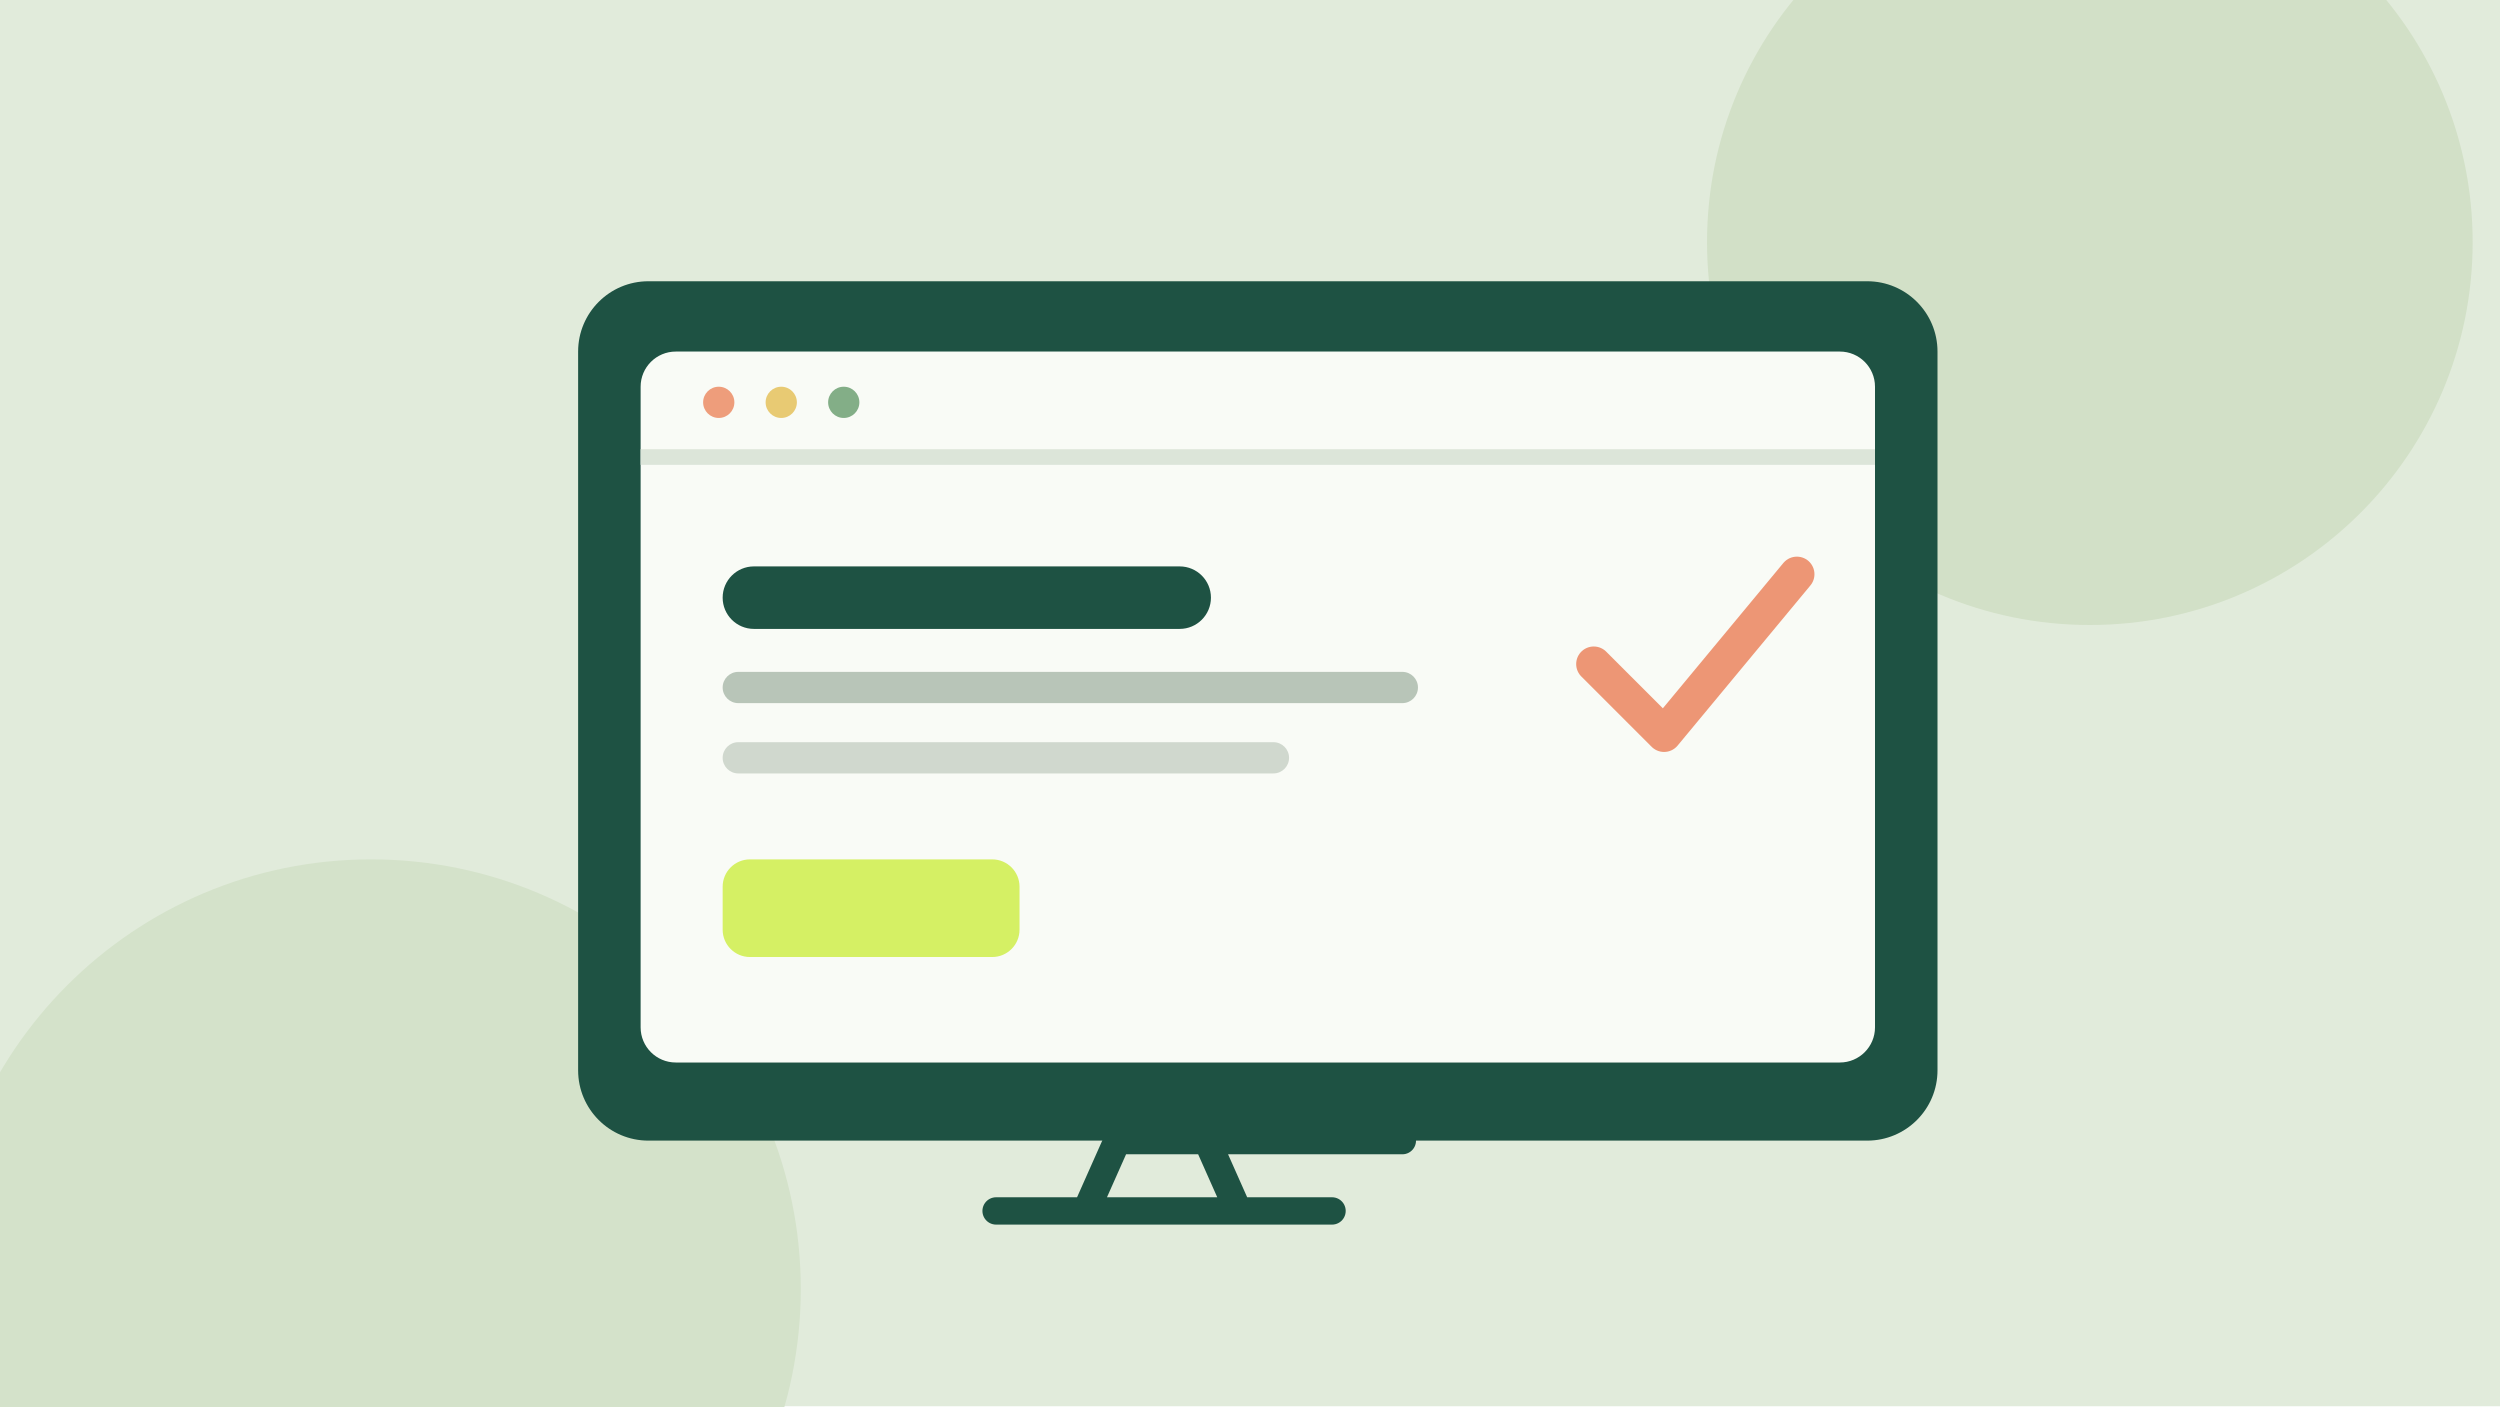
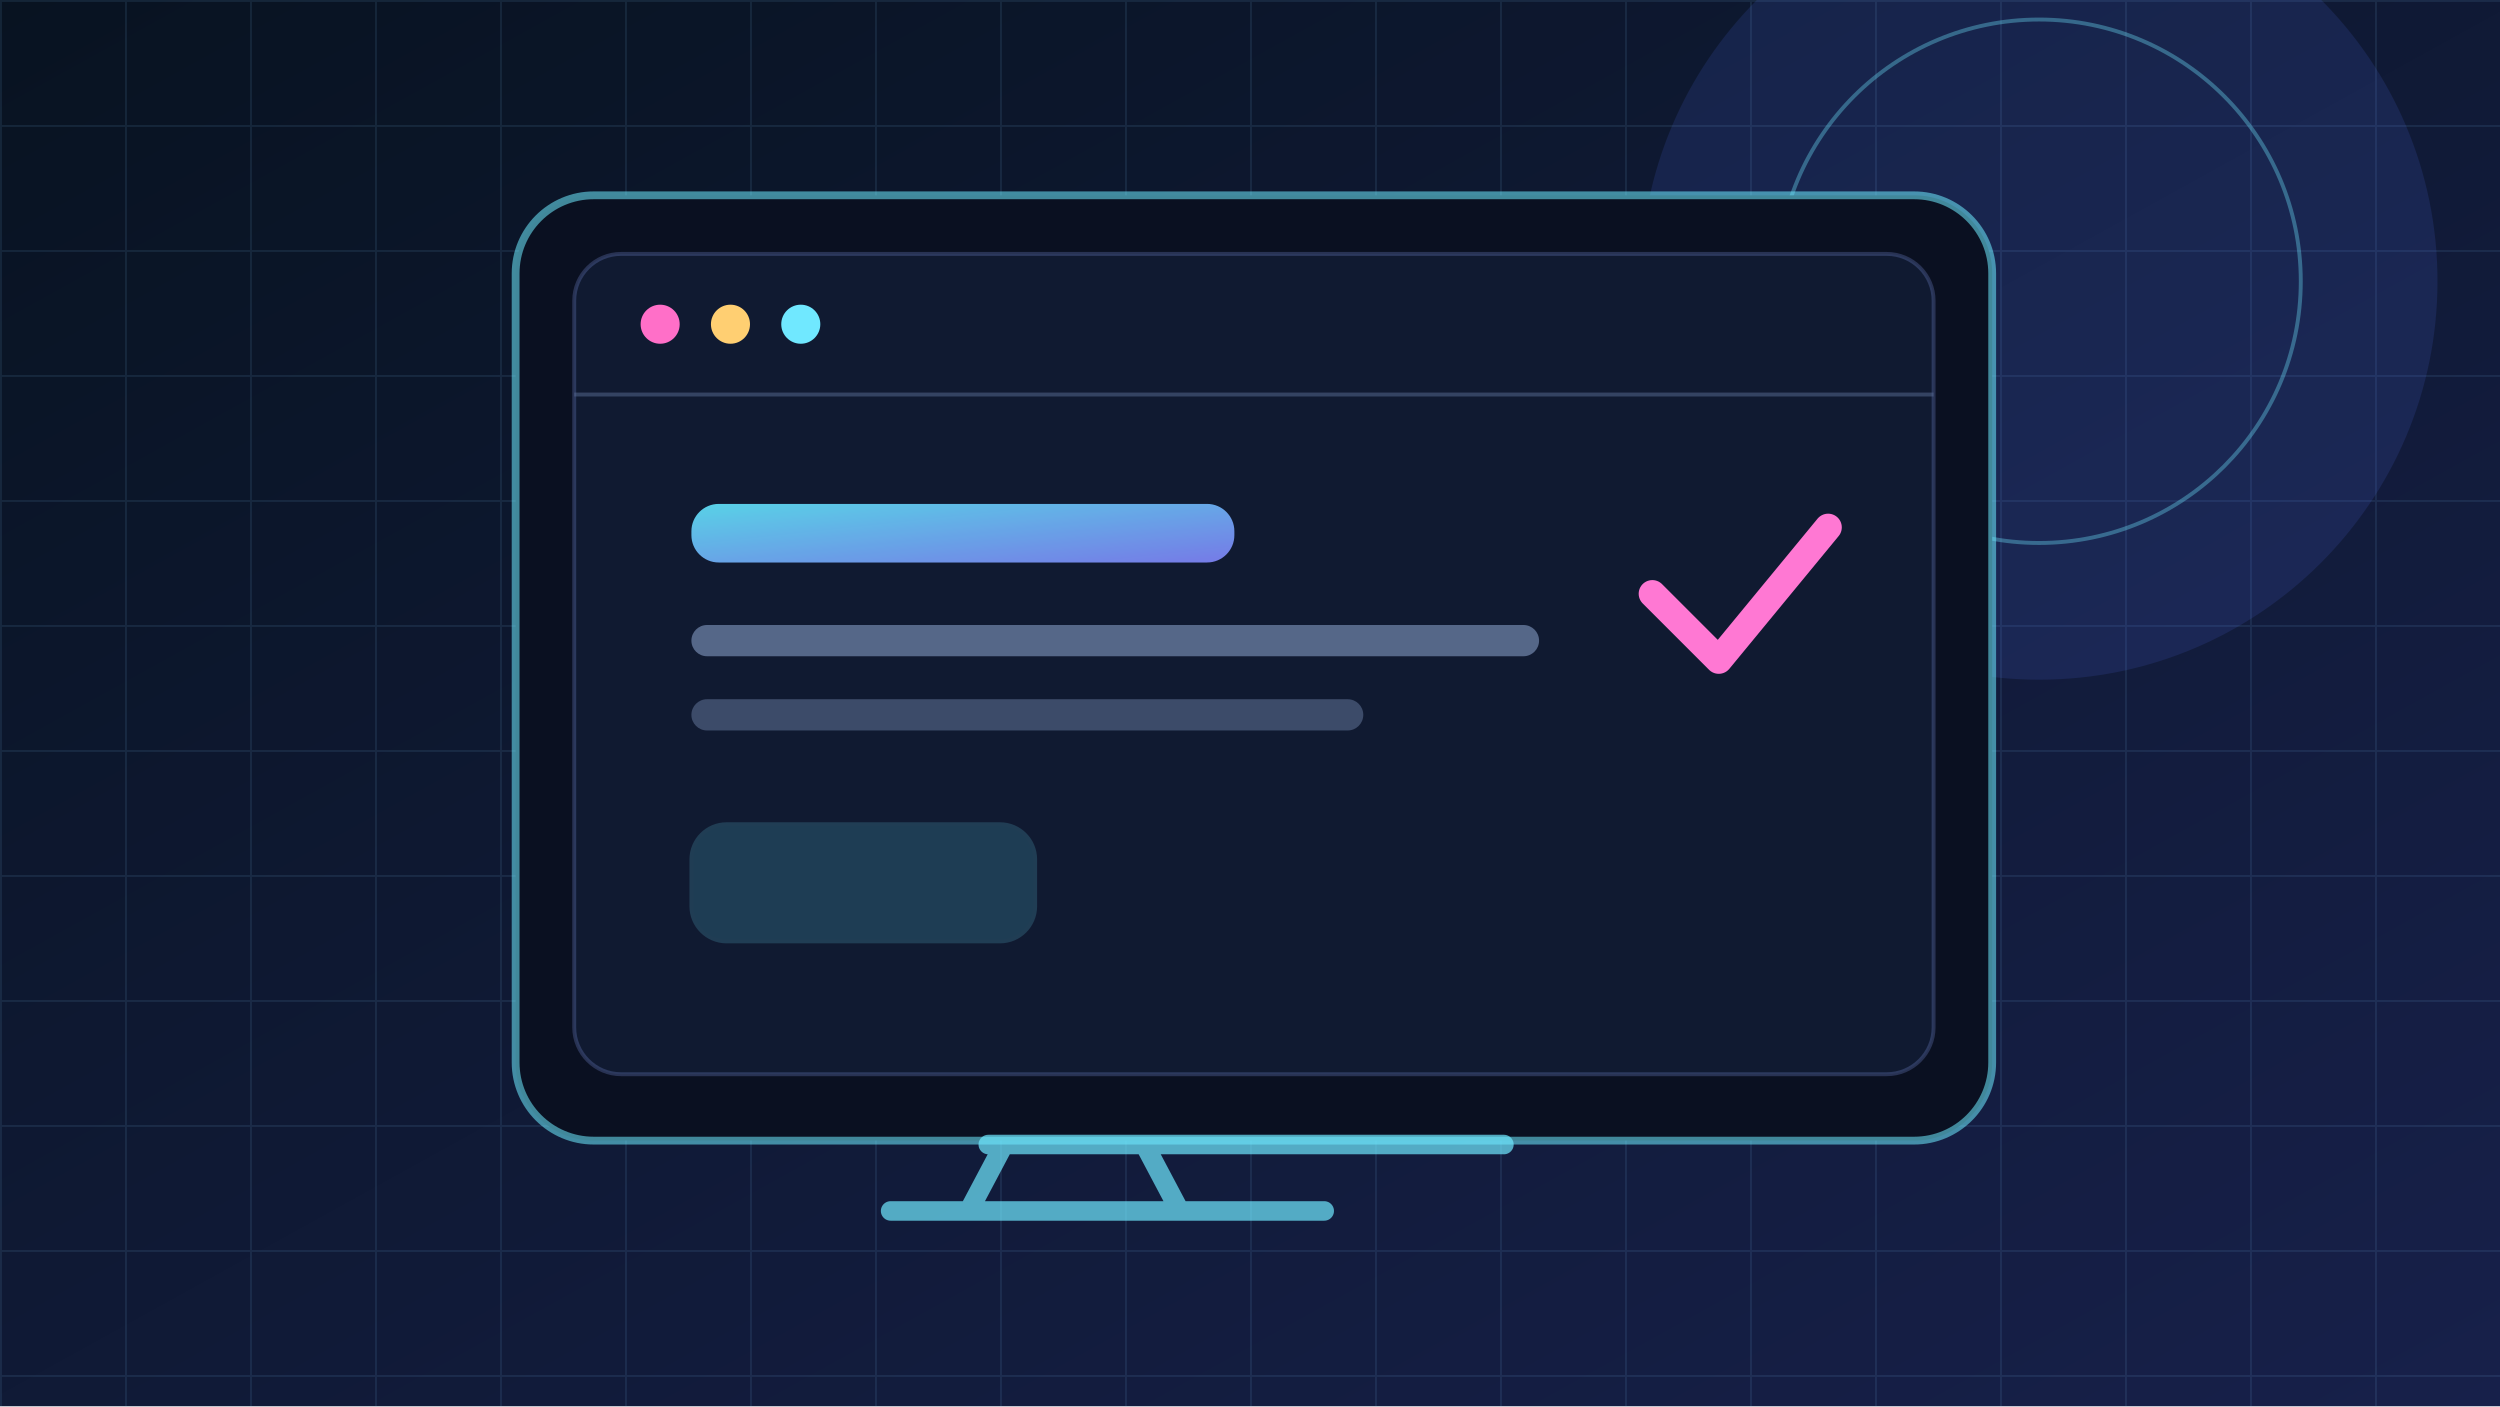
<svg xmlns="http://www.w3.org/2000/svg" viewBox="0 0 640 360">
-   <rect width="640" height="360" fill="#e1ebdb" />
-   <circle cx="535" cy="62" r="98" fill="#d2e0c7" />
-   <circle cx="95" cy="330" r="110" fill="#d4e2ca" />
-   <rect x="148" y="72" width="348" height="220" rx="18" fill="#1e5243" />
-   <rect x="164" y="90" width="316" height="182" rx="9" fill="#f9fbf6" />
-   <path d="M164 117h316" stroke="#dce5d9" stroke-width="4" />
-   <circle cx="184" cy="103" r="4" fill="#ee9d7b" />
-   <circle cx="200" cy="103" r="4" fill="#e8ca73" />
-   <circle cx="216" cy="103" r="4" fill="#83ae87" />
-   <rect x="185" y="145" width="125" height="16" rx="8" fill="#1e5243" />
-   <rect x="185" y="172" width="178" height="8" rx="4" fill="#b8c5b8" />
-   <rect x="185" y="190" width="145" height="8" rx="4" fill="#d0d8ce" />
-   <rect x="185" y="220" width="76" height="25" rx="7" fill="#d5f064" />
-   <path d="M286 292h73m-50 0 8 18h-39l8-18m-31 18h86" fill="none" stroke="#1e5243" stroke-linecap="round" stroke-width="7" />
-   <path d="m408 170 18 18 34-41" fill="none" stroke="#ed9675" stroke-linecap="round" stroke-linejoin="round" stroke-width="9" />
+   <defs>
+     <linearGradient id="bg" x2="1" y2="1">
+       <stop stop-color="#081321" />
+       <stop offset="1" stop-color="#17204a" />
+     </linearGradient>
+     <linearGradient id="glow" x2="1" y2="1">
+       <stop stop-color="#62eaff" />
+       <stop offset="1" stop-color="#8387ff" />
+     </linearGradient>
+     <pattern id="grid" width="32" height="32" patternUnits="userSpaceOnUse">
+       <path d="M32 0H0v32" fill="none" stroke="#8bcfff" stroke-opacity=".1" />
+     </pattern>
+   </defs>
+   <rect width="640" height="360" fill="url(#bg)" />
+   <rect width="640" height="360" fill="url(#grid)" />
+   <circle cx="522" cy="72" r="102" fill="#5673ff" opacity=".13" />
+   <circle cx="522" cy="72" r="67" fill="none" stroke="#70e8ff" stroke-opacity=".35" />
+   <rect x="132" y="50" width="378" height="242" rx="20" fill="#0a1021" stroke="#6deaff" stroke-opacity=".55" stroke-width="2" />
+   <rect x="147" y="65" width="348" height="210" rx="12" fill="#101a31" stroke="#7084ca" stroke-opacity=".3" />
+   <path d="M147 101h348" stroke="#586d94" stroke-opacity=".5" />
+   <circle cx="169" cy="83" r="5" fill="#ff6fc8" />
+   <circle cx="187" cy="83" r="5" fill="#ffcf72" />
+   <circle cx="205" cy="83" r="5" fill="#70e8ff" />
+   <rect x="177" y="129" width="139" height="15" rx="7" fill="url(#glow)" opacity=".88" />
+   <rect x="177" y="160" width="217" height="8" rx="4" fill="#8ea5d0" opacity=".55" />
+   <rect x="177" y="179" width="172" height="8" rx="4" fill="#8ea5d0" opacity=".35" />
+   <rect x="177" y="211" width="88" height="30" rx="9" fill="#64e5ff" opacity=".17" stroke="#70e8ff" />
+   <path d="m423 152 17 17 28-34" fill="none" stroke="#ff78d3" stroke-linecap="round" stroke-linejoin="round" stroke-width="7" />
+   <path d="M253 293h132m-92 0 9 17h-54l9-17m-29 17h111" fill="none" stroke="#70e8ff" stroke-opacity=".7" stroke-linecap="round" stroke-width="5" />
</svg>
